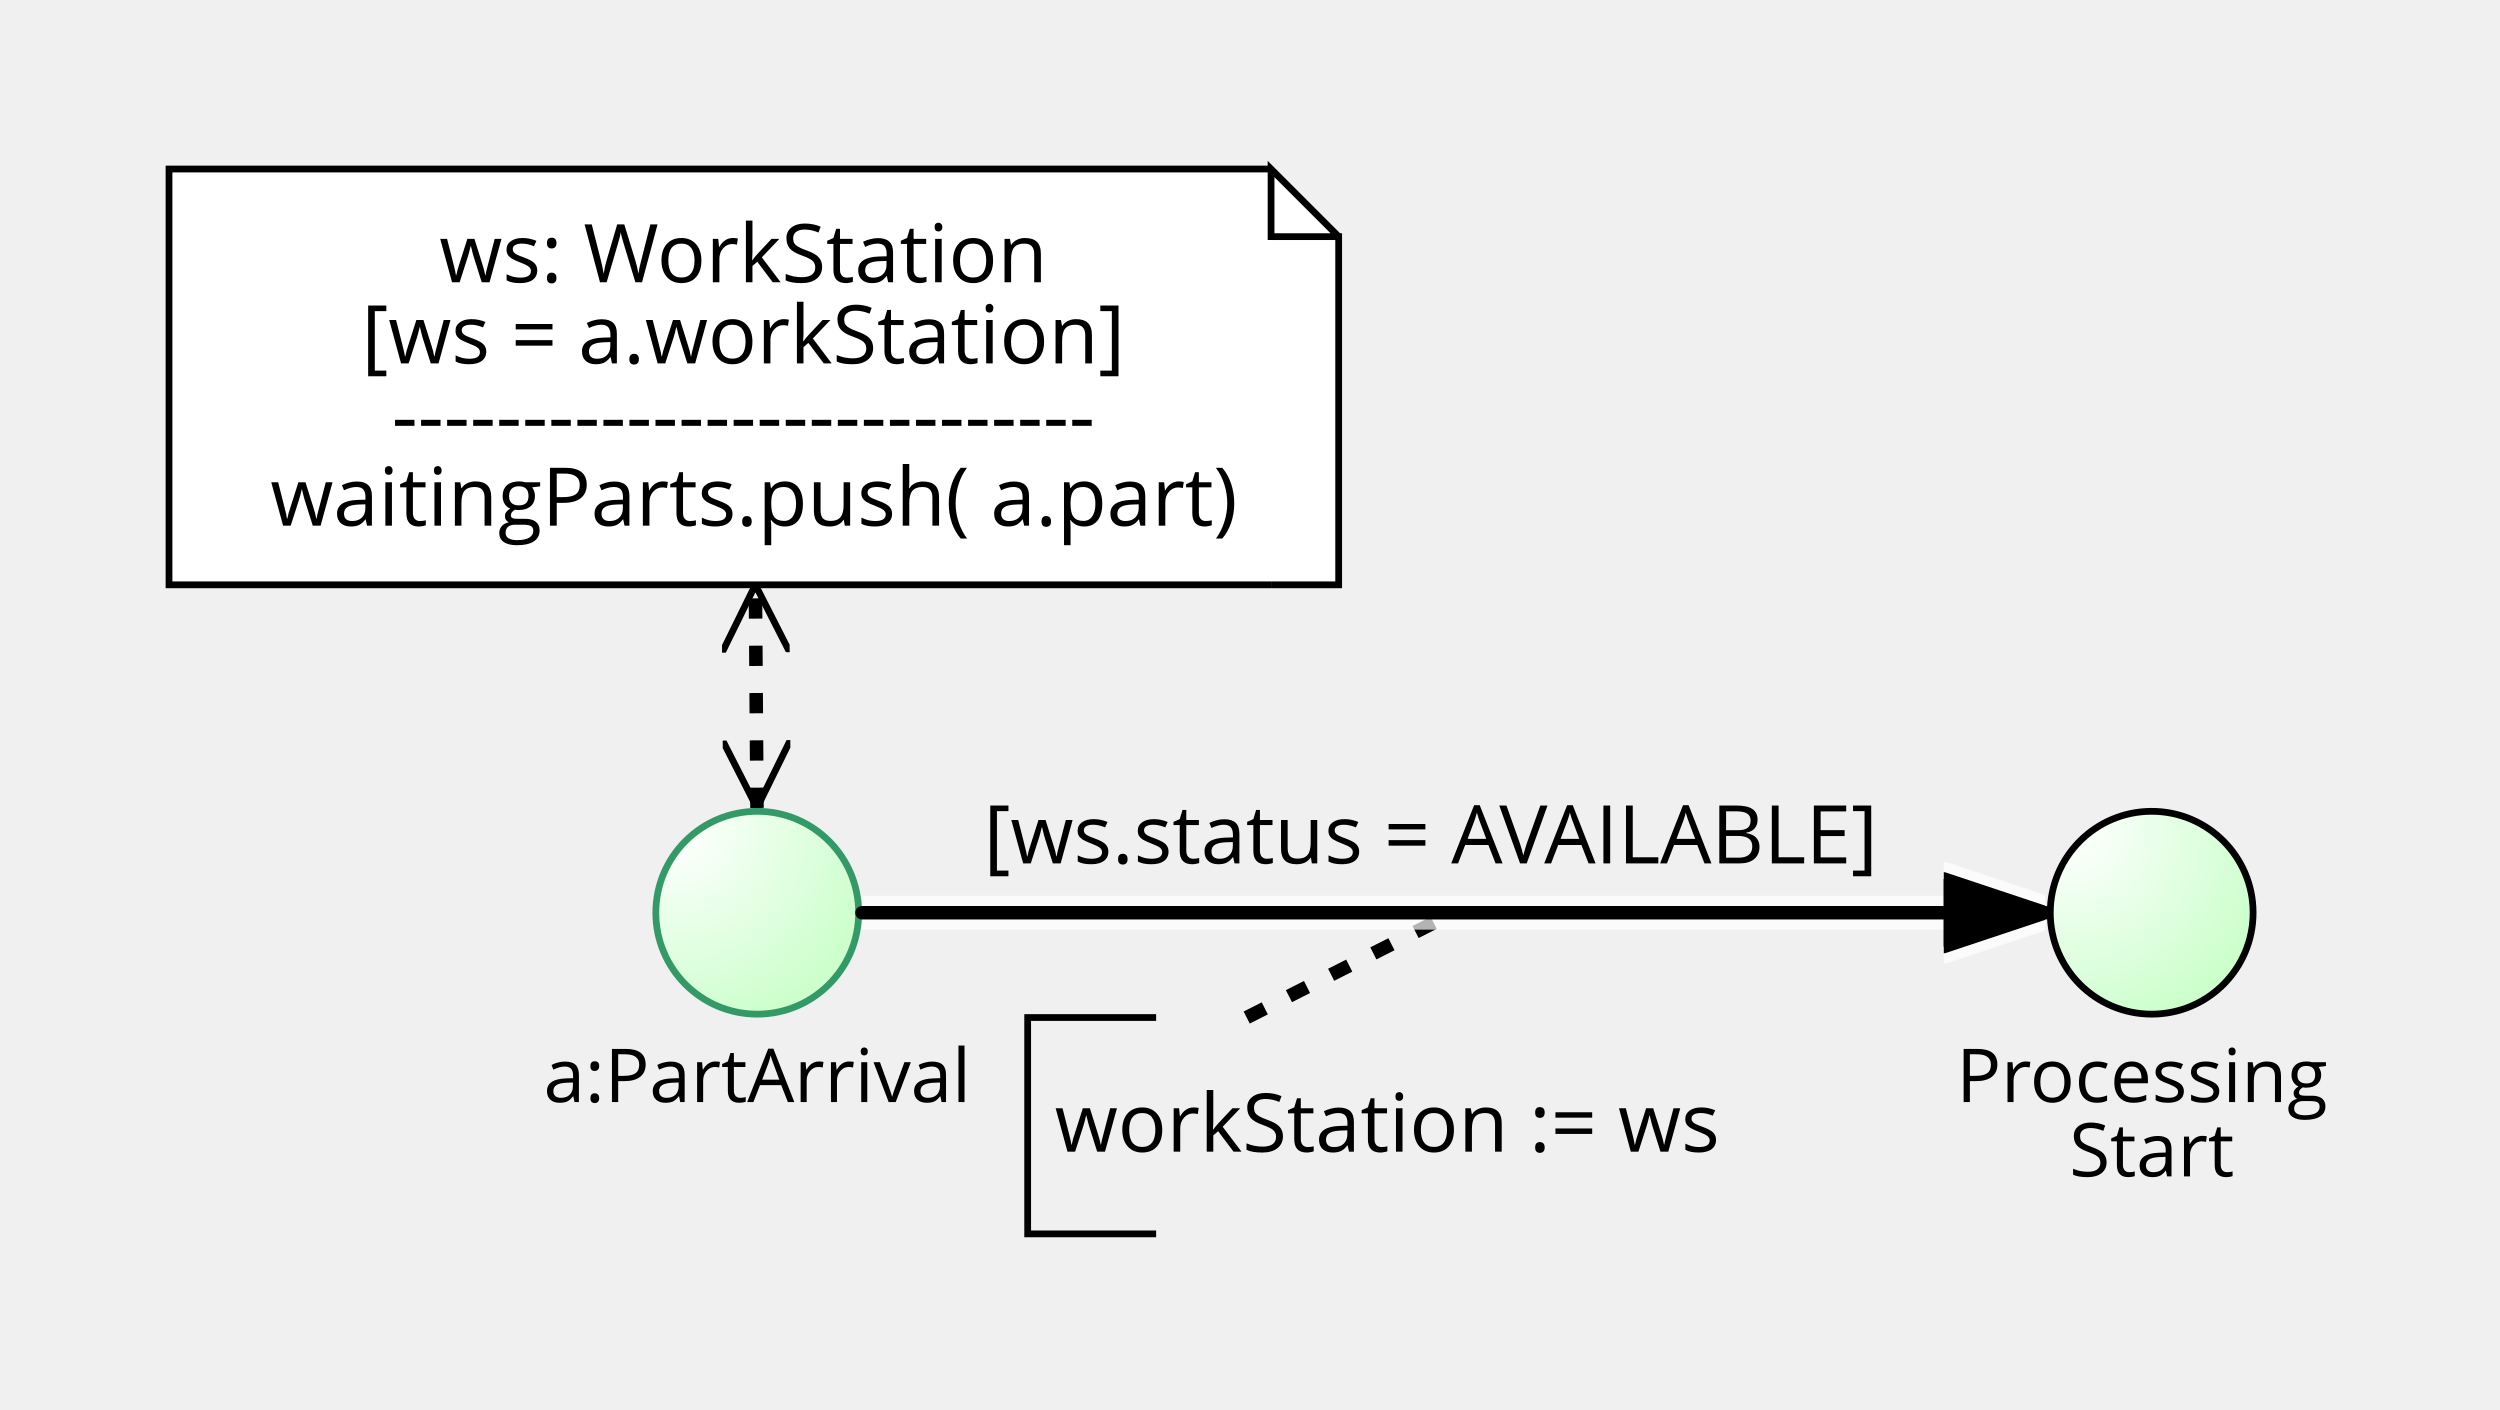
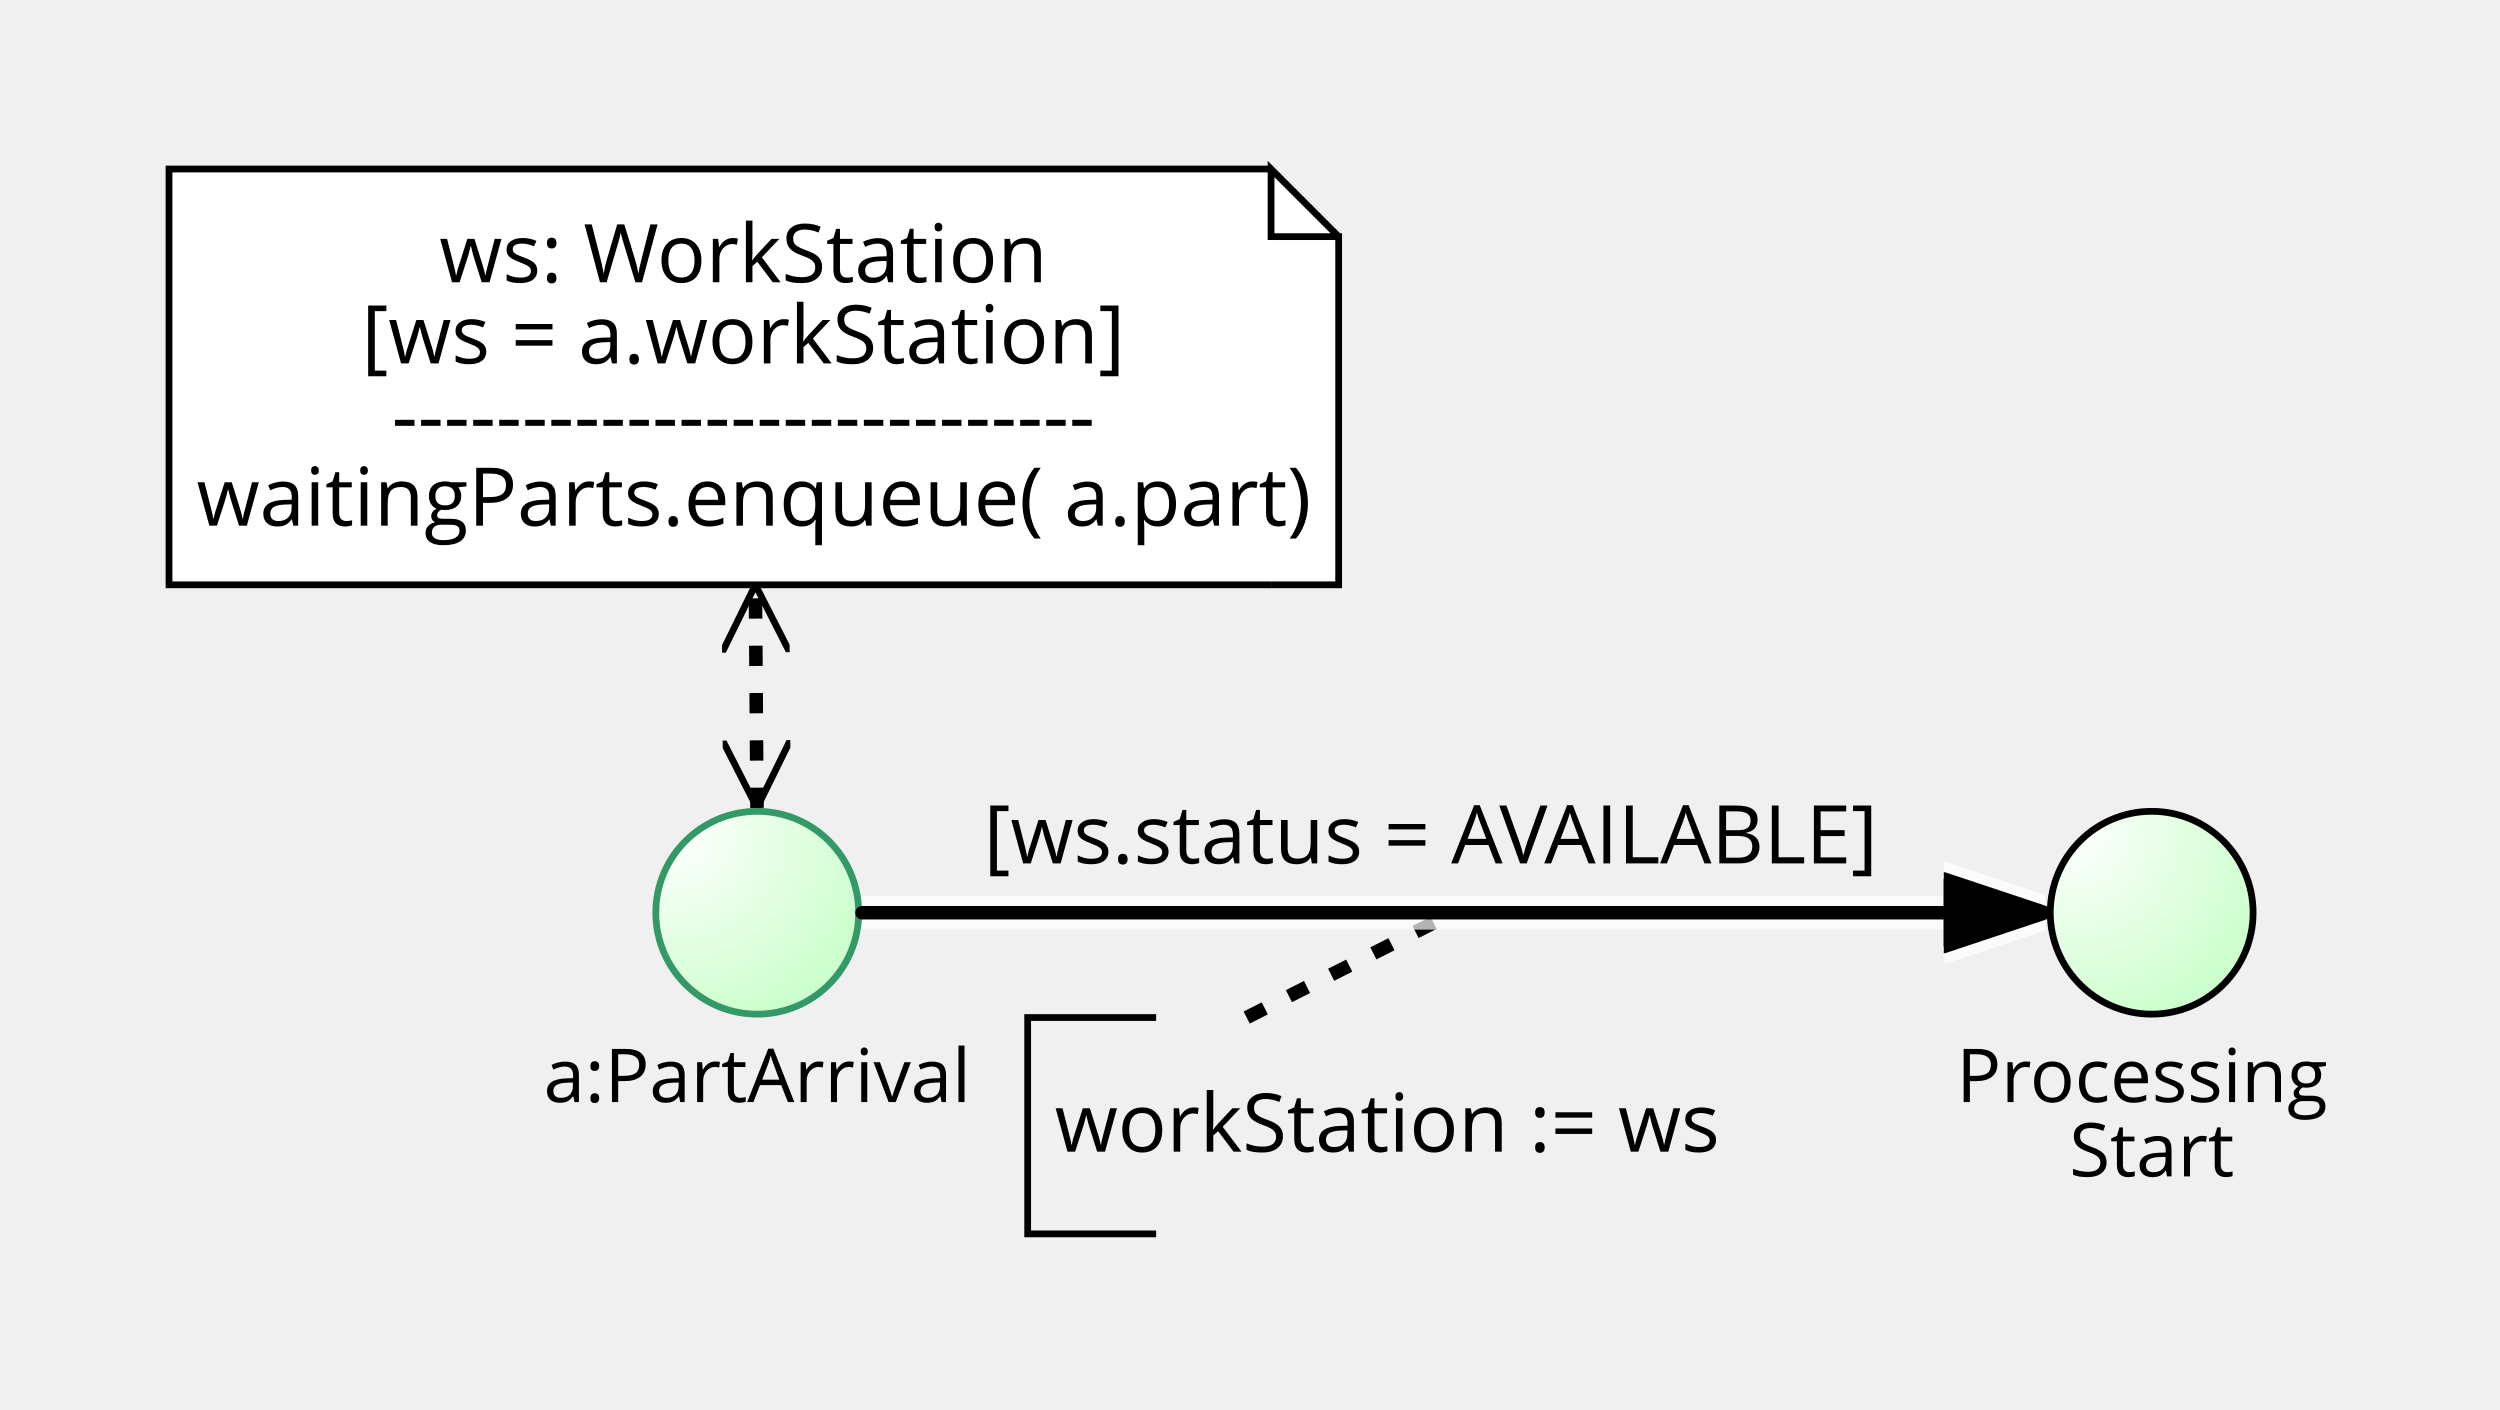
<svg xmlns="http://www.w3.org/2000/svg" xmlns:ns1="http://oryx-editor.org" xmlns:ns2="http://schemas.microsoft.com/visio/2003/SVGExtensions/" baseProfile="full" generated="java" height="208.5" id="svg-canvas" ns1:signavioversion="13.4.0" version="1.1" width="369.768">
  <defs>
    <marker id="sid-e9ee5e82-740c-45e4-b601-e3b1cc01b3cdstart" markerHeight="10" markerUnits="userSpaceOnUse" markerWidth="10" orient="auto" refX="0" refY="5">
      <path d="M 10 0 L 0 5 L 10 10" fill="none" id="sid-e9ee5e82-740c-45e4-b601-e3b1cc01b3cdarrowhead" stroke="#000000" stroke-dasharray="0" />
    </marker>
    <marker id="sid-e9ee5e82-740c-45e4-b601-e3b1cc01b3cdend" markerHeight="10" markerUnits="userSpaceOnUse" markerWidth="10" orient="auto" refX="10" refY="5">
      <path d="M 0 0 L 10 5 L 0 10" fill="none" id="sid-e9ee5e82-740c-45e4-b601-e3b1cc01b3cdarrowhead2" stroke="#000000" stroke-dasharray="0" />
    </marker>
    <marker id="sid-dba14e7d-9b44-45d2-a866-bc469a3b7571start" markerHeight="11" markerUnits="userSpaceOnUse" markerWidth="17" orient="auto" refX="1" refY="5">
      <path d="M 0 6 L 8 1 L 15 5 L 8 9 L 1 5" display="inherit" fill="white" id="sid-dba14e7d-9b44-45d2-a866-bc469a3b7571conditional" stroke="#000000" stroke-width="1" />
    </marker>
    <marker id="sid-dba14e7d-9b44-45d2-a866-bc469a3b7571start_shadow" markerHeight="11" markerUnits="userSpaceOnUse" markerWidth="17" orient="auto" refX="1" refY="5" stroke="white" stroke-linecap="butt" stroke-opacity="0.7" stroke-width="5">
      <path d="M 0 6 L 8 1 L 15 5 L 8 9 L 1 5" display="inherit" fill="white" id="sid-dba14e7d-9b44-45d2-a866-bc469a3b7571conditional_shadow" stroke="white" stroke-linecap="butt" stroke-opacity="0.7" stroke-width="5" />
    </marker>
    <marker id="sid-dba14e7d-9b44-45d2-a866-bc469a3b7571end" markerHeight="16" markerUnits="userSpaceOnUse" markerWidth="15" orient="auto" refX="15" refY="8">
      <path d="M 0 3 L 15 8 L 0 13z" fill="#000000" id="sid-dba14e7d-9b44-45d2-a866-bc469a3b7571arrowhead" stroke="#000000" stroke-linejoin="round" stroke-width="2" />
    </marker>
    <marker id="sid-dba14e7d-9b44-45d2-a866-bc469a3b7571end_shadow" markerHeight="16" markerUnits="userSpaceOnUse" markerWidth="15" orient="auto" refX="15" refY="8" stroke="white" stroke-linecap="butt" stroke-opacity="0.7" stroke-width="5">
      <path d="M 0 3 L 15 8 L 0 13z" fill="black" id="sid-dba14e7d-9b44-45d2-a866-bc469a3b7571arrowhead_shadow" stroke="white" stroke-linecap="butt" stroke-linejoin="round" stroke-opacity="0.7" stroke-width="5" />
    </marker>
  </defs>
  <g font-family="'Open Sans', 'Kanit', 'Ezra SIL', 'DejaVu Sans', HanaMinA, HanaMinB, sans-serif" font-size="12" font-size-adjust="none" font-style="normal" font-variant="normal" font-weight="normal" stroke="black">
    <g class="stencils" transform="translate(-71.5, -74.5)">
      <g class="me" />
      <g class="children">
        <g id="svg-sid-8691BA8D-B308-41E8-A72B-FF51115479E4">
          <g class="stencils" transform="translate(96.5, 99.5)">
            <g class="me">
              <g pointer-events="fill" title="Data Object">
                <defs>
                  <radialGradient cx="10%" cy="10%" fx="10%" fy="10%" id="sid-bb353391-2e26-4582-9755-0977ff3e9c1dbackground" r="100%">
                    <stop offset="0" stop-color="#ffffff" stop-opacity="1" />
                    <stop id="sid-bb353391-2e26-4582-9755-0977ff3e9c1dfill_el" offset="100%" stop-color="#ffffff" stop-opacity="1" />
                  </radialGradient>
                </defs>
                <polyline ns1:anchors="left right" fill="#ffffff" id="sid-bb353391-2e26-4582-9755-0977ff3e9c1dframe" points="163,61.5 0,61.5 0,0 163,0" ns1:resize="vertical horizontal" stroke="#000000" stroke-width="1" />
                <polyline ns1:anchors="bottom top right" fill="#ffffff" id="sid-bb353391-2e26-4582-9755-0977ff3e9c1dcelem2" points="163,61.5 173,61.5 173,10 163,10" stroke="#000000" stroke-width="1" />
                <polyline ns1:anchors="top right" fill="url(#sid-bb353391-2e26-4582-9755-0977ff3e9c1dbackground) white" id="sid-bb353391-2e26-4582-9755-0977ff3e9c1dcelem3" points="173,10 163,0 163,10 173,10" stroke="#000000" stroke-width="1" />
                <text ns1:align="center middle" ns1:fittoelem="sid-bb353391-2e26-4582-9755-0977ff3e9c1dunvisibleBorder" font-size="12" ns1:fontSize="12" id="sid-bb353391-2e26-4582-9755-0977ff3e9c1dtext_name" letter-spacing="-0.01px" stroke="black" stroke-width="0pt" text-anchor="middle" ns1:textWidth="173" transform="rotate(0)" x="86.5" y="30.75">
                  <tspan dy="-14" x="86.5" y="30.75">ws: WorkStation<ns2:newlineChar />
                  </tspan>
                  <tspan dy="-2" x="86.5" y="30.75">[ws = a.workStation]<ns2:newlineChar />
                  </tspan>
                  <tspan dy="10" x="86.5" y="30.75">---------------------------<ns2:newlineChar />
                  </tspan>
-                   <tspan dy="22" x="86.5" y="30.75">waitingParts.push( a.part)</tspan>
+                   <tspan dy="22" x="86.5" y="30.75">waitingParts.enqueue( a.part)</tspan>
                </text>
                <text ns1:align="center middle" ns1:anchors="bottom" ns1:fittoelem="sid-bb353391-2e26-4582-9755-0977ff3e9c1dunvisibleBorder" font-size="11" ns1:fontSize="11" id="sid-bb353391-2e26-4582-9755-0977ff3e9c1dtext_state" letter-spacing="-0.01px" stroke="black" stroke-width="0pt" text-anchor="middle" ns1:textWidth="173" transform="rotate(0)" x="86.5" y="44.5" />
              </g>
            </g>
            <g class="children" />
            <g class="edge" />
            <g class="topchildren" />
            <g class="overlays stripable-element-force" />
          </g>
          <g class="controls">
            <g class="dockers" />
            <g class="magnets" />
          </g>
        </g>
        <g id="svg-sid-3B7280FC-DBDC-4DC1-8F14-26726FD6F925">
          <g class="stencils" transform="translate(168.5, 194.5)">
            <g class="me">
              <g pointer-events="fill" title="Start Event">
                <defs>
                  <radialGradient cx="10%" cy="10%" fx="10%" fy="10%" id="sid-2fd844b0-df30-481e-a201-e763e6e9ea2dbackground" r="100%">
                    <stop offset="0" stop-color="#ffffff" stop-opacity="1" />
                    <stop id="sid-2fd844b0-df30-481e-a201-e763e6e9ea2dfill_el" offset="100%" stop-color="#ccffcc" stop-opacity="1" />
                  </radialGradient>
                </defs>
                <circle cx="15" cy="15" fill="url(#sid-2fd844b0-df30-481e-a201-e763e6e9ea2dbackground) white" id="sid-2fd844b0-df30-481e-a201-e763e6e9ea2dbg_frame" r="15" stroke="#339966" stroke-width="1" />
                <text ns1:align="center top" font-size="11" ns1:fontSize="11" id="sid-2fd844b0-df30-481e-a201-e763e6e9ea2dtext_name" letter-spacing="-0.01px" stroke="black" stroke-width="0pt" text-anchor="middle" ns1:textWidth="-1" transform="rotate(0)" x="15" y="32">
                  <tspan dy="11" x="15" y="32">a:PartArrival</tspan>
                </text>
              </g>
            </g>
            <g class="children" />
            <g class="edge" />
            <g class="topchildren" />
            <g class="overlays stripable-element-force" />
          </g>
          <g class="controls">
            <g class="dockers" />
            <g class="magnets" />
          </g>
        </g>
        <g id="svg-sid-16215513-7EE1-409E-8B5F-E50FCF4A59D7">
          <g class="stencils" transform="translate(374.75, 194.5)">
            <g class="me">
              <g pointer-events="fill" title="Start Event">
                <defs>
                  <radialGradient cx="10%" cy="10%" fx="10%" fy="10%" id="sid-09d4f1e8-0ea5-4a3f-98f1-b563ef526185background" r="100%">
                    <stop offset="0" stop-color="#ffffff" stop-opacity="1" />
                    <stop id="sid-09d4f1e8-0ea5-4a3f-98f1-b563ef526185fill_el" offset="100%" stop-color="#ccffcc" stop-opacity="1" />
                  </radialGradient>
                </defs>
                <circle cx="15" cy="15" fill="url(#sid-09d4f1e8-0ea5-4a3f-98f1-b563ef526185background) white" id="sid-09d4f1e8-0ea5-4a3f-98f1-b563ef526185bg_frame" r="15" stroke="#000000" stroke-width="1" />
                <text ns1:align="center top" font-size="11" ns1:fontSize="11" id="sid-09d4f1e8-0ea5-4a3f-98f1-b563ef526185text_name" letter-spacing="-0.01px" stroke="black" stroke-width="0pt" text-anchor="middle" ns1:textWidth="-1" transform="rotate(0)" x="15" y="32">
                  <tspan dy="11" x="15" y="32">Processing<ns2:newlineChar />
                  </tspan>
                  <tspan dy="22" x="15" y="32">Start</tspan>
                </text>
              </g>
            </g>
            <g class="children" />
            <g class="edge" />
            <g class="topchildren" />
            <g class="overlays stripable-element-force" />
          </g>
          <g class="controls">
            <g class="dockers" />
            <g class="magnets" />
          </g>
        </g>
        <g id="svg-sid-5F1B1E38-D4A5-4B6A-A9E1-5AC256BCF18E">
          <g class="stencils" transform="translate(223.5, 225)">
            <g class="me">
              <g ns1:minimumSize="10 20" pointer-events="all" title="Text Annotation">
                <rect fill="none" height="33" id="sid-b9d44aa2-6627-4329-b191-fbc02ac63bebtextannotationrect" ns1:resize="vertical horizontal" stroke="black" stroke-width="0" width="112" x="0" y="0" />
                <g display="inherit" id="sid-b9d44aa2-6627-4329-b191-fbc02ac63bebleft-aligned">
                  <path ns1:anchors="bottom top left" d="M19 0 L0 0 L0 32 L19 32 " fill="none" id="sid-b9d44aa2-6627-4329-b191-fbc02ac63bebframe-left" stroke="#000000" stroke-width="1" />
                  <text ns1:align="left middle" ns1:anchors="left" ns1:fittoelem="sid-b9d44aa2-6627-4329-b191-fbc02ac63bebtextannotationrect" font-size="12" ns1:fontSize="12" id="sid-b9d44aa2-6627-4329-b191-fbc02ac63bebtext-left" letter-spacing="-0.01px" stroke="black" stroke-width="0pt" text-anchor="start" ns1:textWidth="112" transform="rotate(0)" x="4" y="15.84">
                    <tspan dy="4" x="4" y="15.84">workStation := ws</tspan>
                  </text>
                </g>
              </g>
            </g>
            <g class="children" />
            <g class="edge" />
            <g class="topchildren" />
            <g class="overlays stripable-element-force" />
          </g>
          <g class="controls">
            <g class="dockers" />
            <g class="magnets" />
          </g>
        </g>
      </g>
      <g class="edge">
        <g id="svg-sid-6E565F81-41C4-4F6A-BB57-7A8DFEEDABC2">
          <g class="stencils">
            <g class="me">
              <g id="sid-e9ee5e82-740c-45e4-b601-e3b1cc01b3cdedge" pointer-events="painted">
                <path d="M183.464 194 L183.224 161 " fill="none" id="sid-e9ee5e82-740c-45e4-b601-e3b1cc01b3cdbg_frame" marker-end="url(#sid-e9ee5e82-740c-45e4-b601-e3b1cc01b3cdend)" marker-start="url(#sid-e9ee5e82-740c-45e4-b601-e3b1cc01b3cdstart)" stroke="#000000" stroke-dasharray="3, 4" stroke-width="2" />
              </g>
              <text ns1:align="right top" ns1:edgePosition="midtop" font-size="12" ns1:fontSize="12" id="sid-e9ee5e82-740c-45e4-b601-e3b1cc01b3cdname" letter-spacing="-0.01px" ns1:offsetTop="6" stroke-width="0pt" style="font-size:9;" text-anchor="end" ns1:textWidth="-1" transform="rotate(0)" x="177.731" y="162.074" />
            </g>
            <g class="children" transform="translate(183.224, 161)" />
            <g class="edge" />
            <g class="topchildren" />
            <g class="overlays stripable-element-force" />
          </g>
          <g class="controls">
            <g class="dockers" />
            <g class="magnets" />
          </g>
        </g>
        <g id="svg-sid-C2A0ACE5-C617-4CCE-983A-977CCA4E779E">
          <g class="stencils">
            <g class="me">
              <g id="sid-69932511-4959-4c24-9b4f-dab310220a6eedge" pointer-events="painted">
                <path d="M255.896 225 L286.5 209.5 " fill="none" id="sid-69932511-4959-4c24-9b4f-dab310220a6ebg_frame" stroke="#000000" stroke-dasharray="3, 4" stroke-width="2" />
              </g>
              <text ns1:align="center bottom" ns1:edgePosition="midtop" font-size="12" ns1:fontSize="12" id="sid-69932511-4959-4c24-9b4f-dab310220a6ename" letter-spacing="-0.01px" ns1:offsetTop="6" ns1:rotate="333.139" stroke-width="0pt" style="font-size:9;" text-anchor="middle" ns1:textWidth="-1" transform="rotate(333.139, 271.198, 217.25)" x="271.198" y="211.25" />
            </g>
            <g class="children" transform="translate(255.896, 209.5)" />
            <g class="edge" />
            <g class="topchildren" />
            <g class="overlays stripable-element-force" />
          </g>
          <g class="controls">
            <g class="dockers" />
            <g class="magnets" />
          </g>
        </g>
        <g id="svg-sid-F7B44954-0BE6-4CA0-8121-0F3C33BF9BF7">
          <g class="stencils">
            <g class="me">
              <g id="sid-dba14e7d-9b44-45d2-a866-bc469a3b7571edge" pointer-events="painted">
                <path d="M199 209.5 L374 209.5 " fill="none" id="sid-dba14e7d-9b44-45d2-a866-bc469a3b7571bg_frame_shadow" marker-end="url(#sid-dba14e7d-9b44-45d2-a866-bc469a3b7571end_shadow)" marker-start="url(#sid-dba14e7d-9b44-45d2-a866-bc469a3b7571start_shadow)" stroke="white" stroke-linecap="butt" stroke-linejoin="round" stroke-opacity="0.7" stroke-width="5" />
                <path d="M199 209.5 L374 209.5 " fill="none" id="sid-dba14e7d-9b44-45d2-a866-bc469a3b7571bg_frame" marker-end="url(#sid-dba14e7d-9b44-45d2-a866-bc469a3b7571end)" marker-start="url(#sid-dba14e7d-9b44-45d2-a866-bc469a3b7571start)" stroke="#000000" stroke-linecap="round" stroke-linejoin="round" stroke-width="2" />
              </g>
              <text ns1:align="left bottom" ns1:edgePosition="starttop" font-size="12" ns1:fontSize="12" id="sid-dba14e7d-9b44-45d2-a866-bc469a3b7571text_name" letter-spacing="-0.01px" stroke-width="0pt" text-anchor="start" ns1:textWidth="-1" transform="rotate(0)" x="217" y="202.2">
                <tspan dy="0" x="217" y="202.2">[ws.status = AVAILABLE]</tspan>
              </text>
            </g>
            <g class="children" transform="translate(199, 209.5)" />
            <g class="edge" />
            <g class="topchildren" />
            <g class="overlays stripable-element-force" />
          </g>
          <g class="controls">
            <g class="dockers" />
            <g class="magnets" />
          </g>
        </g>
      </g>
      <g class="topchildren" />
      <g class="overlays stripable-element-force" />
    </g>
  </g>
</svg>
